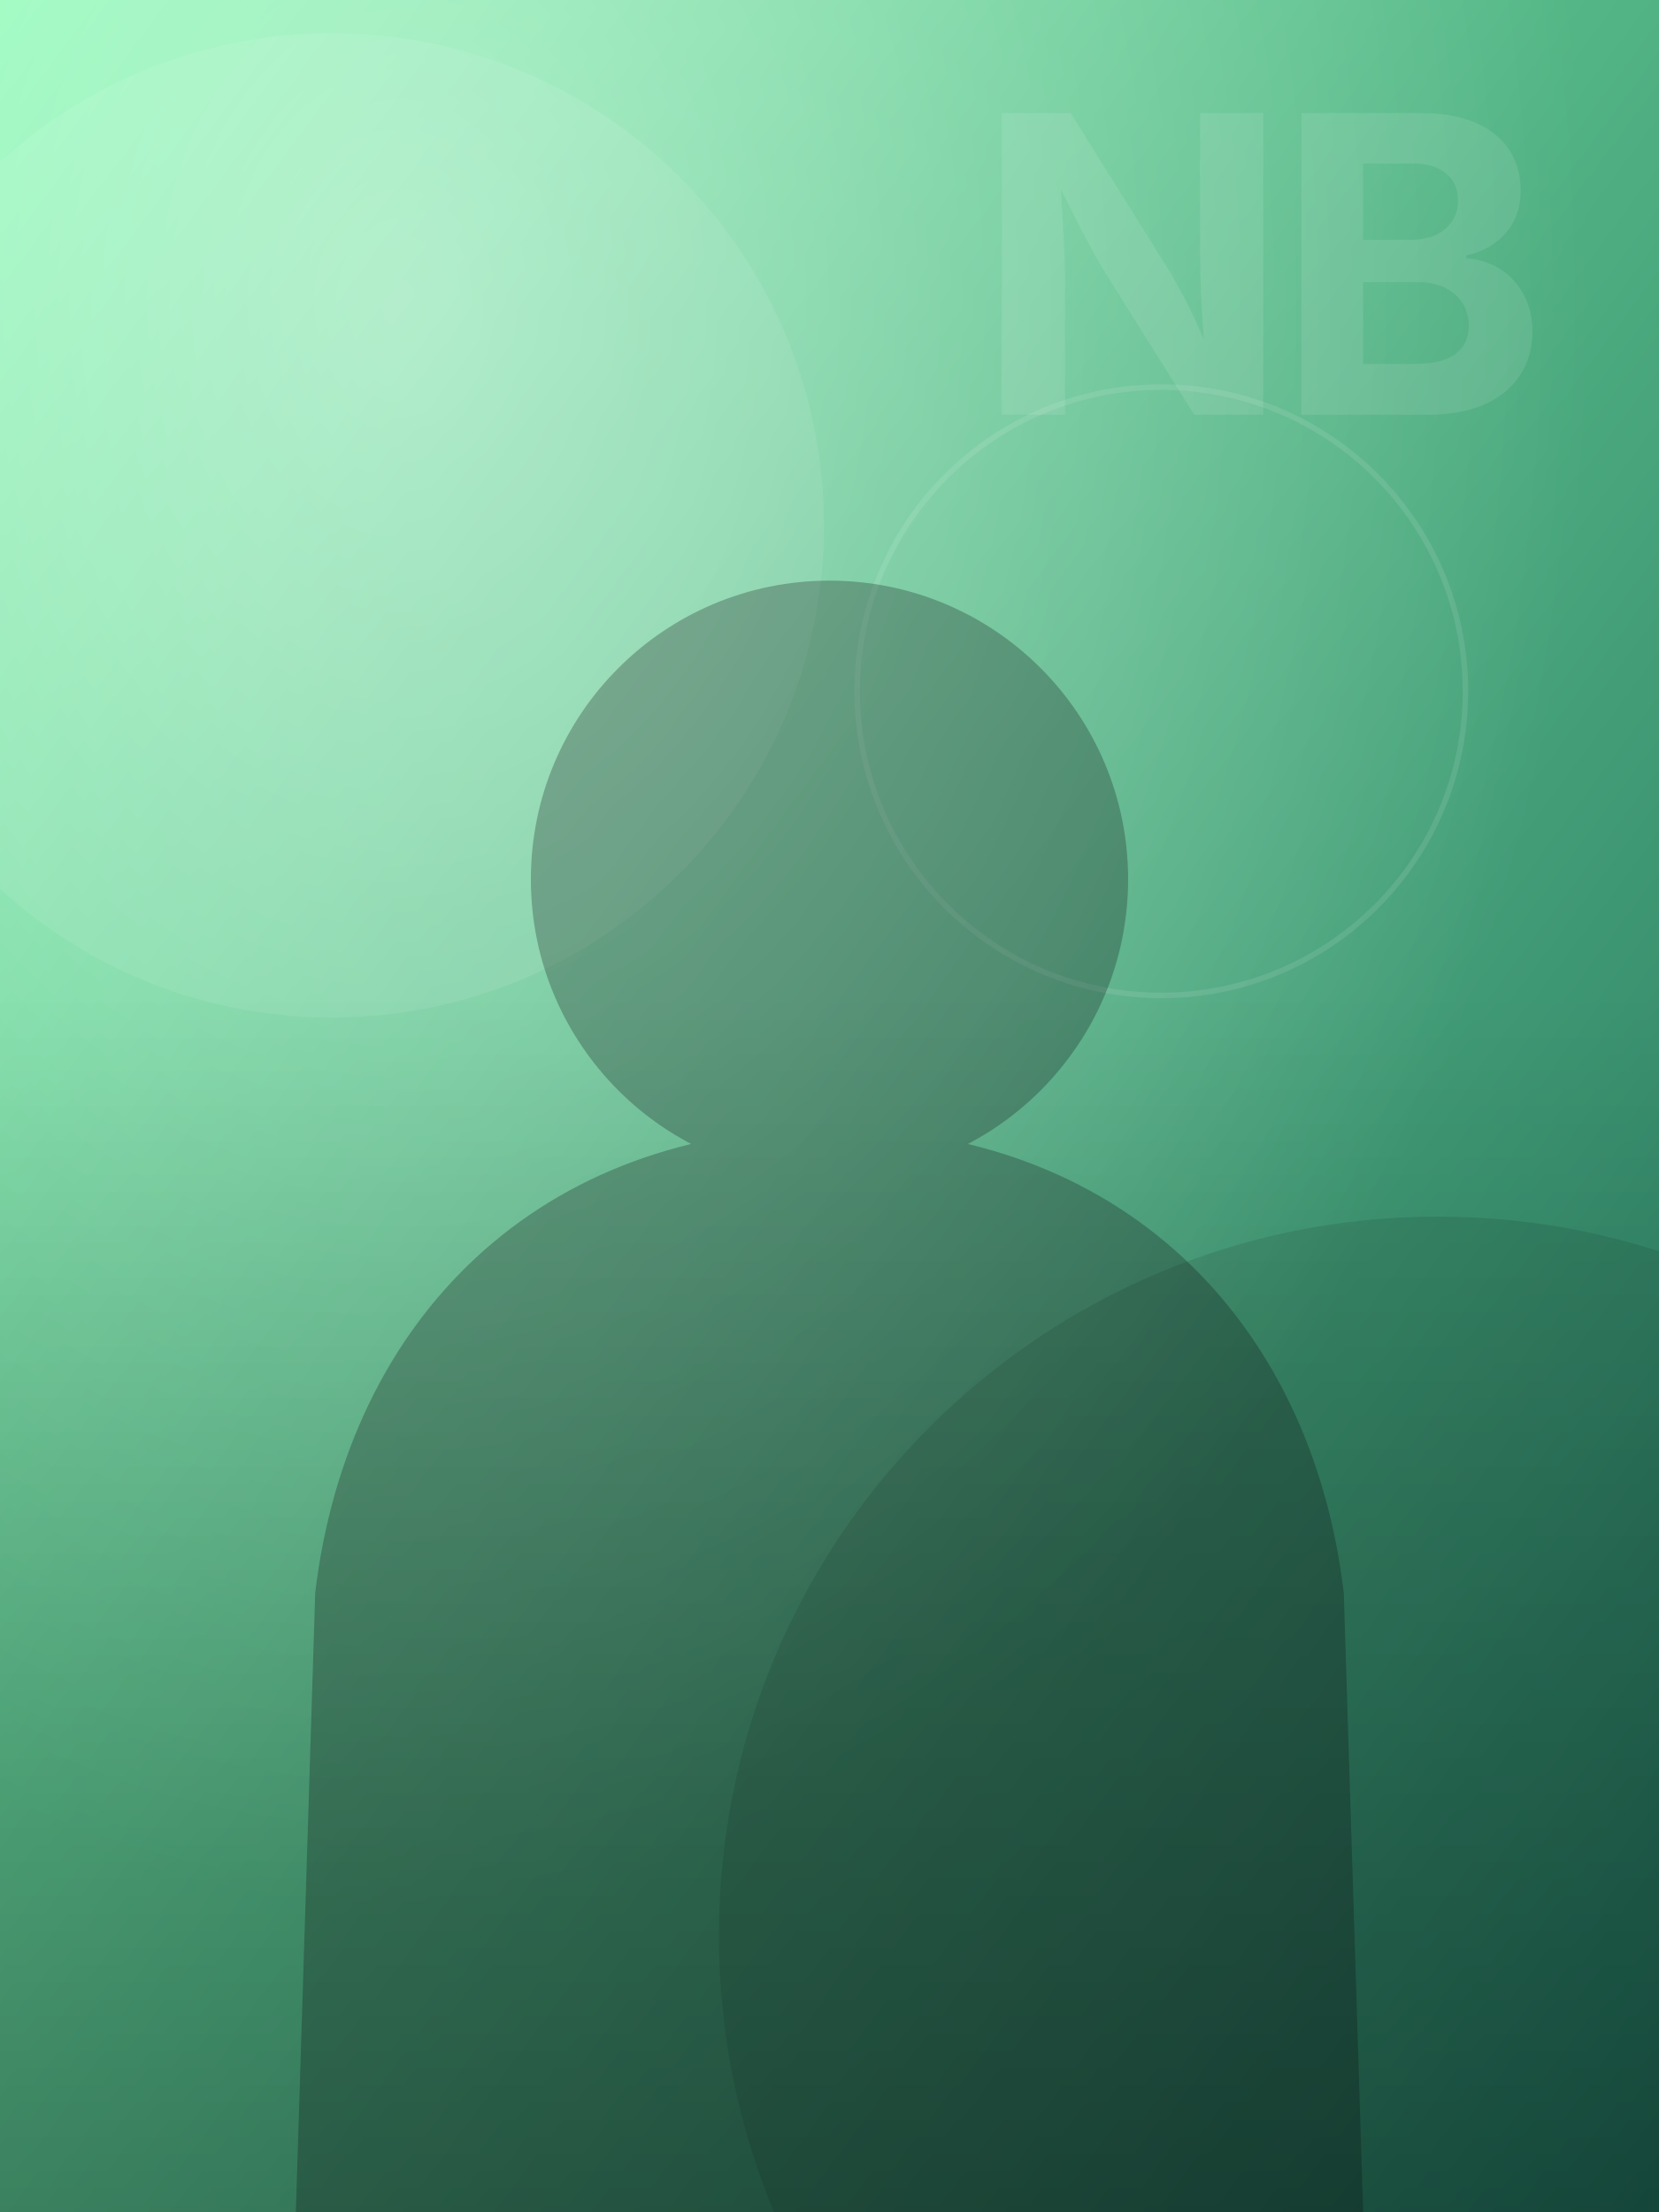
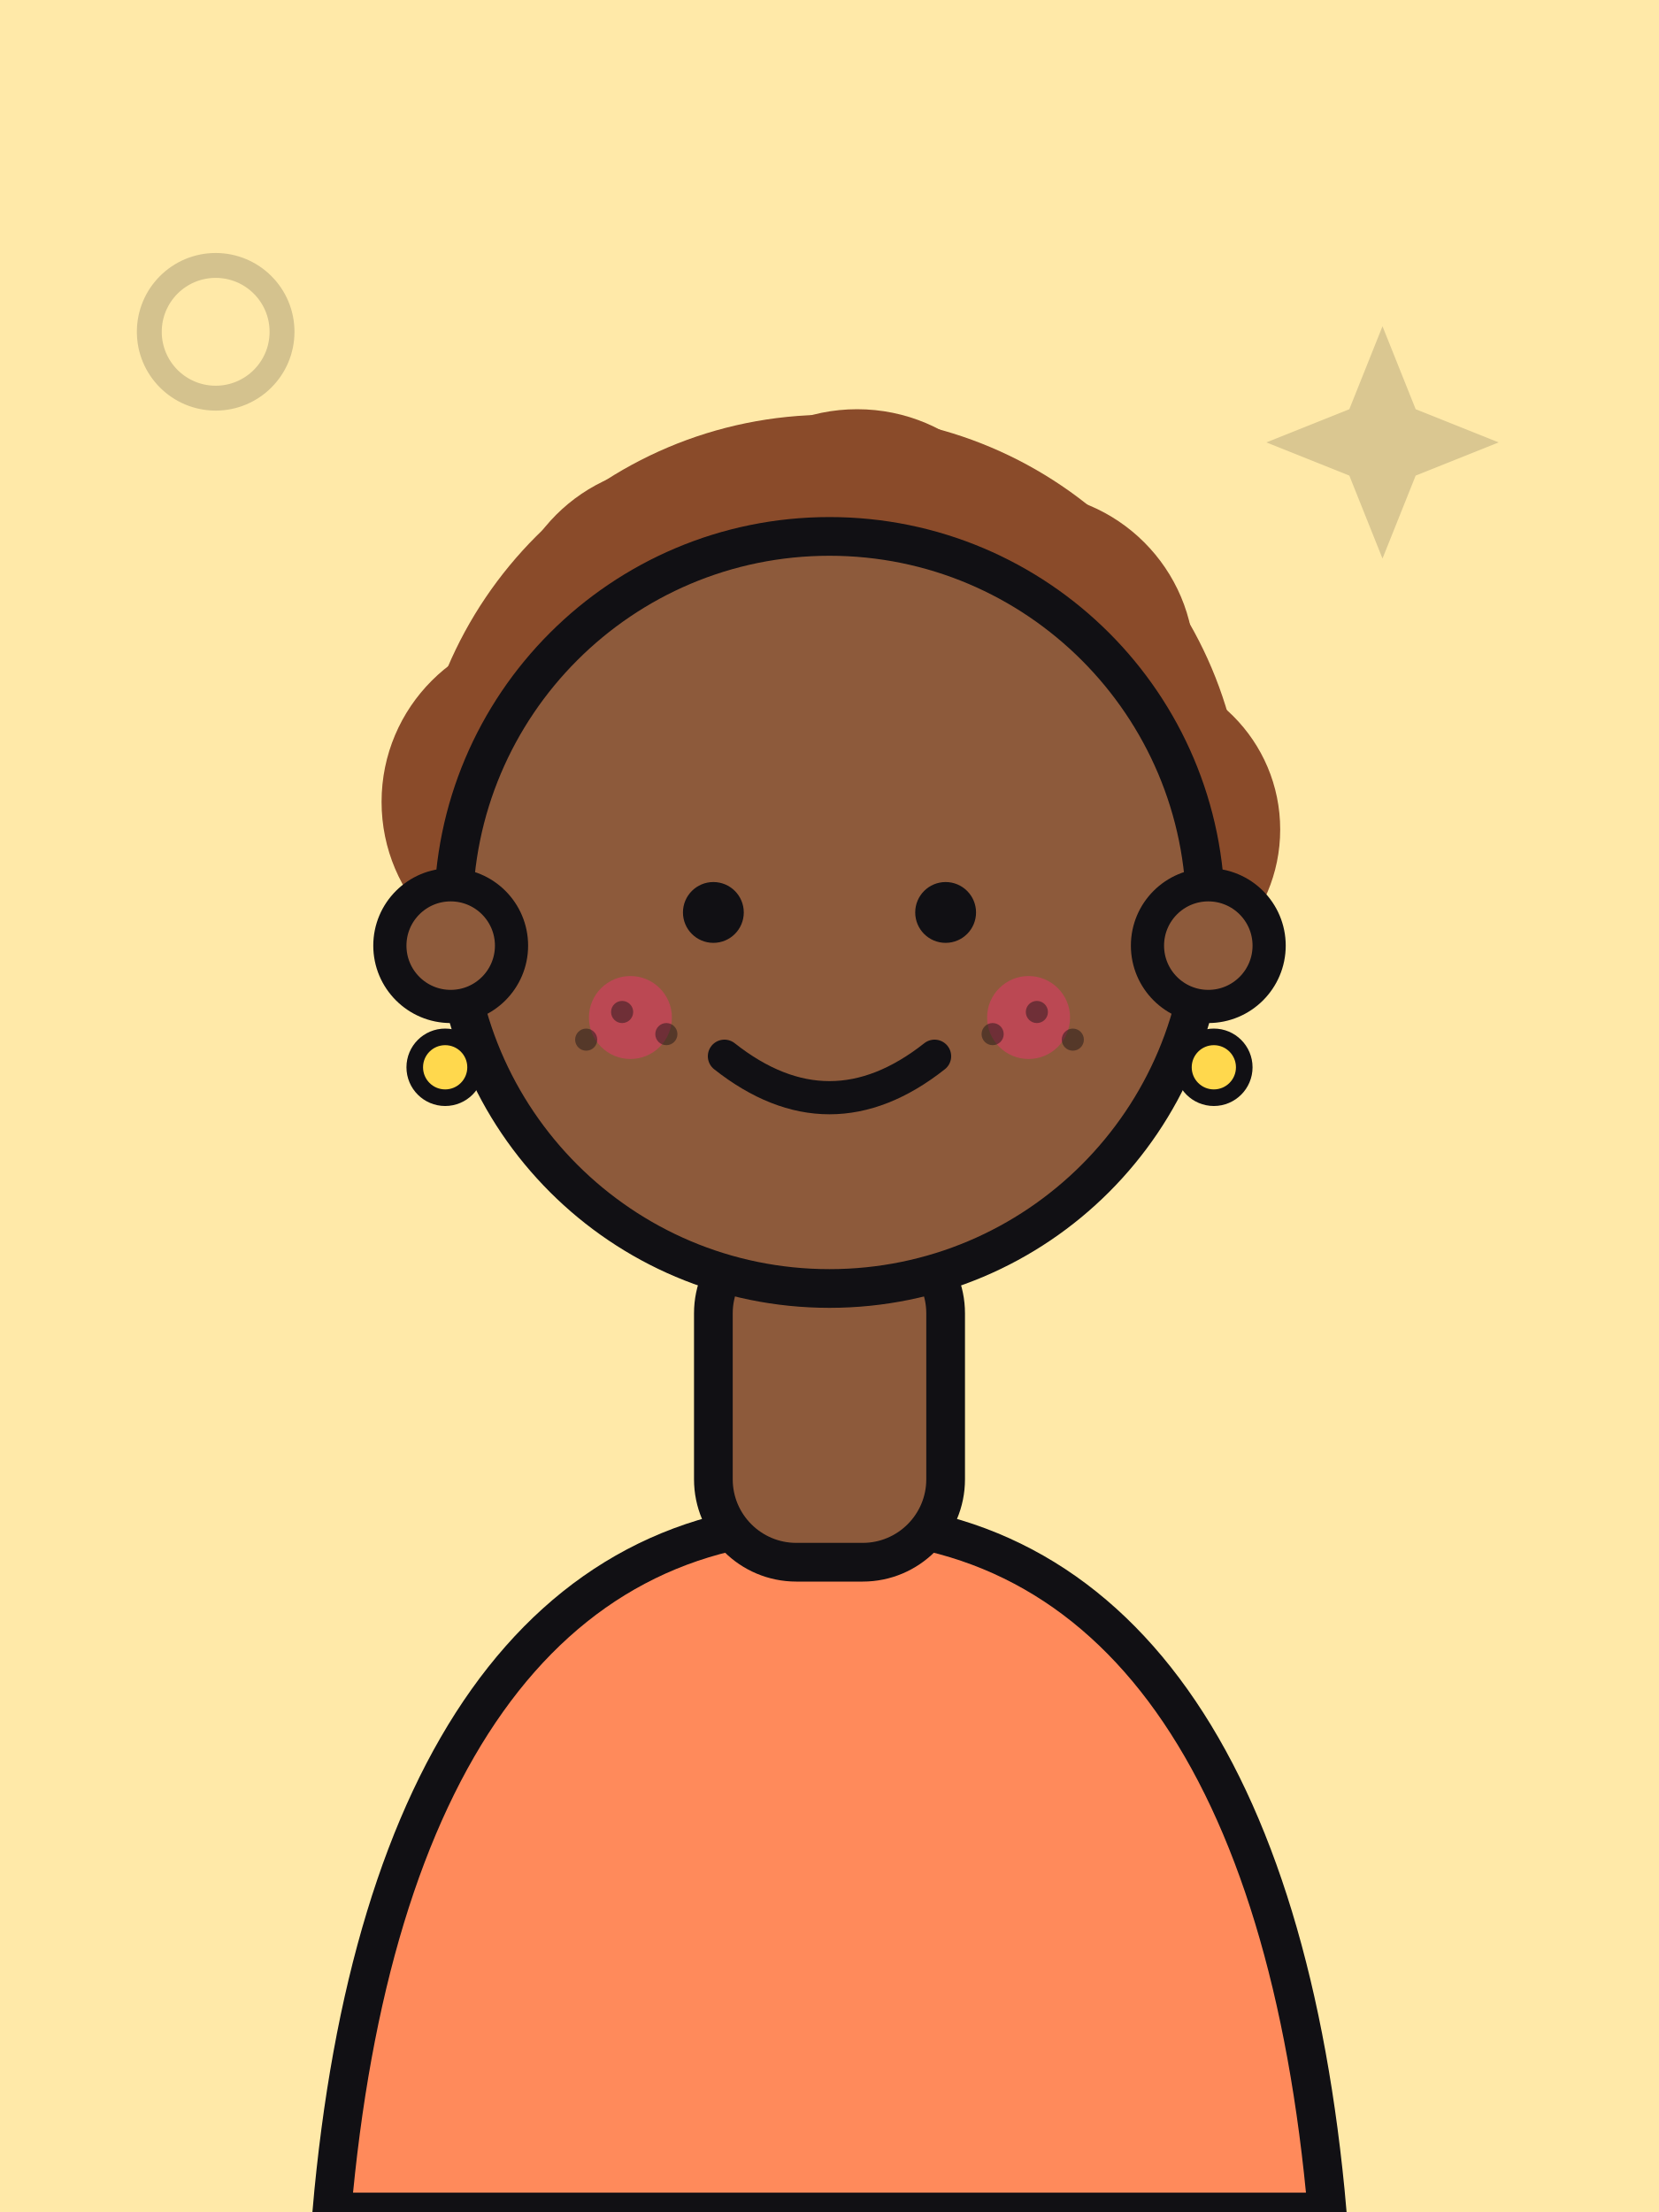
<svg xmlns="http://www.w3.org/2000/svg" viewBox="0 0 600 800" width="600" height="800" role="img" aria-label="Placeholder portrait">
-   <defs>
-     <linearGradient id="bg" x1="0" y1="0" x2="1" y2="1">
-       <stop offset="0" stop-color="#84fab0" />
-       <stop offset="1" stop-color="#1f6b58" />
-     </linearGradient>
-     <radialGradient id="glow" cx="24%" cy="14%" r="72%">
-       <stop offset="0" stop-color="#ffffff" stop-opacity="0.42" />
-       <stop offset="1" stop-color="#ffffff" stop-opacity="0" />
-     </radialGradient>
-     <linearGradient id="shade" x1="0" y1="0" x2="0" y2="1">
-       <stop offset="0.45" stop-color="#000000" stop-opacity="0" />
-       <stop offset="1" stop-color="#000000" stop-opacity="0.28" />
-     </linearGradient>
-   </defs>
-   <rect width="600" height="800" fill="url(#bg)" />
-   <rect width="600" height="800" fill="url(#glow)" />
-   <circle cx="120" cy="190" r="178" fill="#ffffff" opacity="0.08" />
-   <circle cx="420" cy="250" r="110" fill="none" stroke="#ffffff" stroke-opacity="0.10" stroke-width="2" />
-   <circle cx="520" cy="700" r="260" fill="#000000" opacity="0.10" />
-   <g fill="#0a0a10" opacity="0.26">
-     <circle cx="300" cy="318" r="108" />
-     <path d="M300 408c-104 0-174 68-186 168l-7 224h386l-7-224c-12-100-82-168-186-168z" />
+   <rect width="600" height="800" fill="#FFE9A8" />
+   <circle cx="78" cy="120" r="24" fill="none" stroke="#111014" stroke-width="9" opacity=".18" />
+   <path d="M500 118l12 30 30 12-30 12-12 30-12-30-30-12 30-12z" fill="#111014" opacity=".16" />
+   <g fill="#8A4B2A">
+     <circle cx="200" cy="290" r="62" />
+     <circle cx="245" cy="230" r="62" />
+     <circle cx="310" cy="212" r="64" />
+     <circle cx="370" cy="240" r="62" />
+     <circle cx="405" cy="300" r="58" />
+     <circle cx="300" cy="300" r="150" />
  </g>
-   <text x="560" y="150" text-anchor="end" font-family="Inter, 'Segoe UI', Arial, sans-serif" font-size="150" font-weight="700" letter-spacing="-6" fill="#ffffff" opacity="0.10">NB</text>
-   <rect width="600" height="800" fill="url(#shade)" />
+   <path d="M120 800c14-160 76-250 180-250s166 90 180 250z" fill="#FF8A5B" stroke="#111014" stroke-width="14" />
+   <rect x="258" y="445" width="84" height="120" rx="30" fill="#8D5A3B" stroke="#111014" stroke-width="14" />
+   <circle cx="300" cy="330" r="136" fill="#8D5A3B" stroke="#111014" stroke-width="14" />
+   <circle cx="163" cy="342" r="22" fill="#8D5A3B" stroke="#111014" stroke-width="12" />
+   <circle cx="437" cy="342" r="22" fill="#8D5A3B" stroke="#111014" stroke-width="12" />
+   <g fill="#FFD84D" stroke="#111014" stroke-width="6">
+     <circle cx="161" cy="386" r="11" />
+     <circle cx="439" cy="386" r="11" />
+   </g>
+   <g fill="#111014">
+     <circle cx="258" cy="330" r="11" />
+     <circle cx="342" cy="330" r="11" />
+   </g>
+   <path d="M262 382q38 30 76 0" fill="none" stroke="#111014" stroke-width="12" stroke-linecap="round" />
+   <g fill="#FF2D78" opacity=".4">
+     <circle cx="228" cy="368" r="15" />
+     <circle cx="372" cy="368" r="15" />
+   </g>
+   <g fill="#111014" opacity=".45">
+     <circle cx="225" cy="366" r="4" />
+     <circle cx="241" cy="374" r="4" />
+     <circle cx="212" cy="376" r="4" />
+     <circle cx="375" cy="366" r="4" />
+     <circle cx="359" cy="374" r="4" />
+     <circle cx="388" cy="376" r="4" />
+   </g>
</svg>
